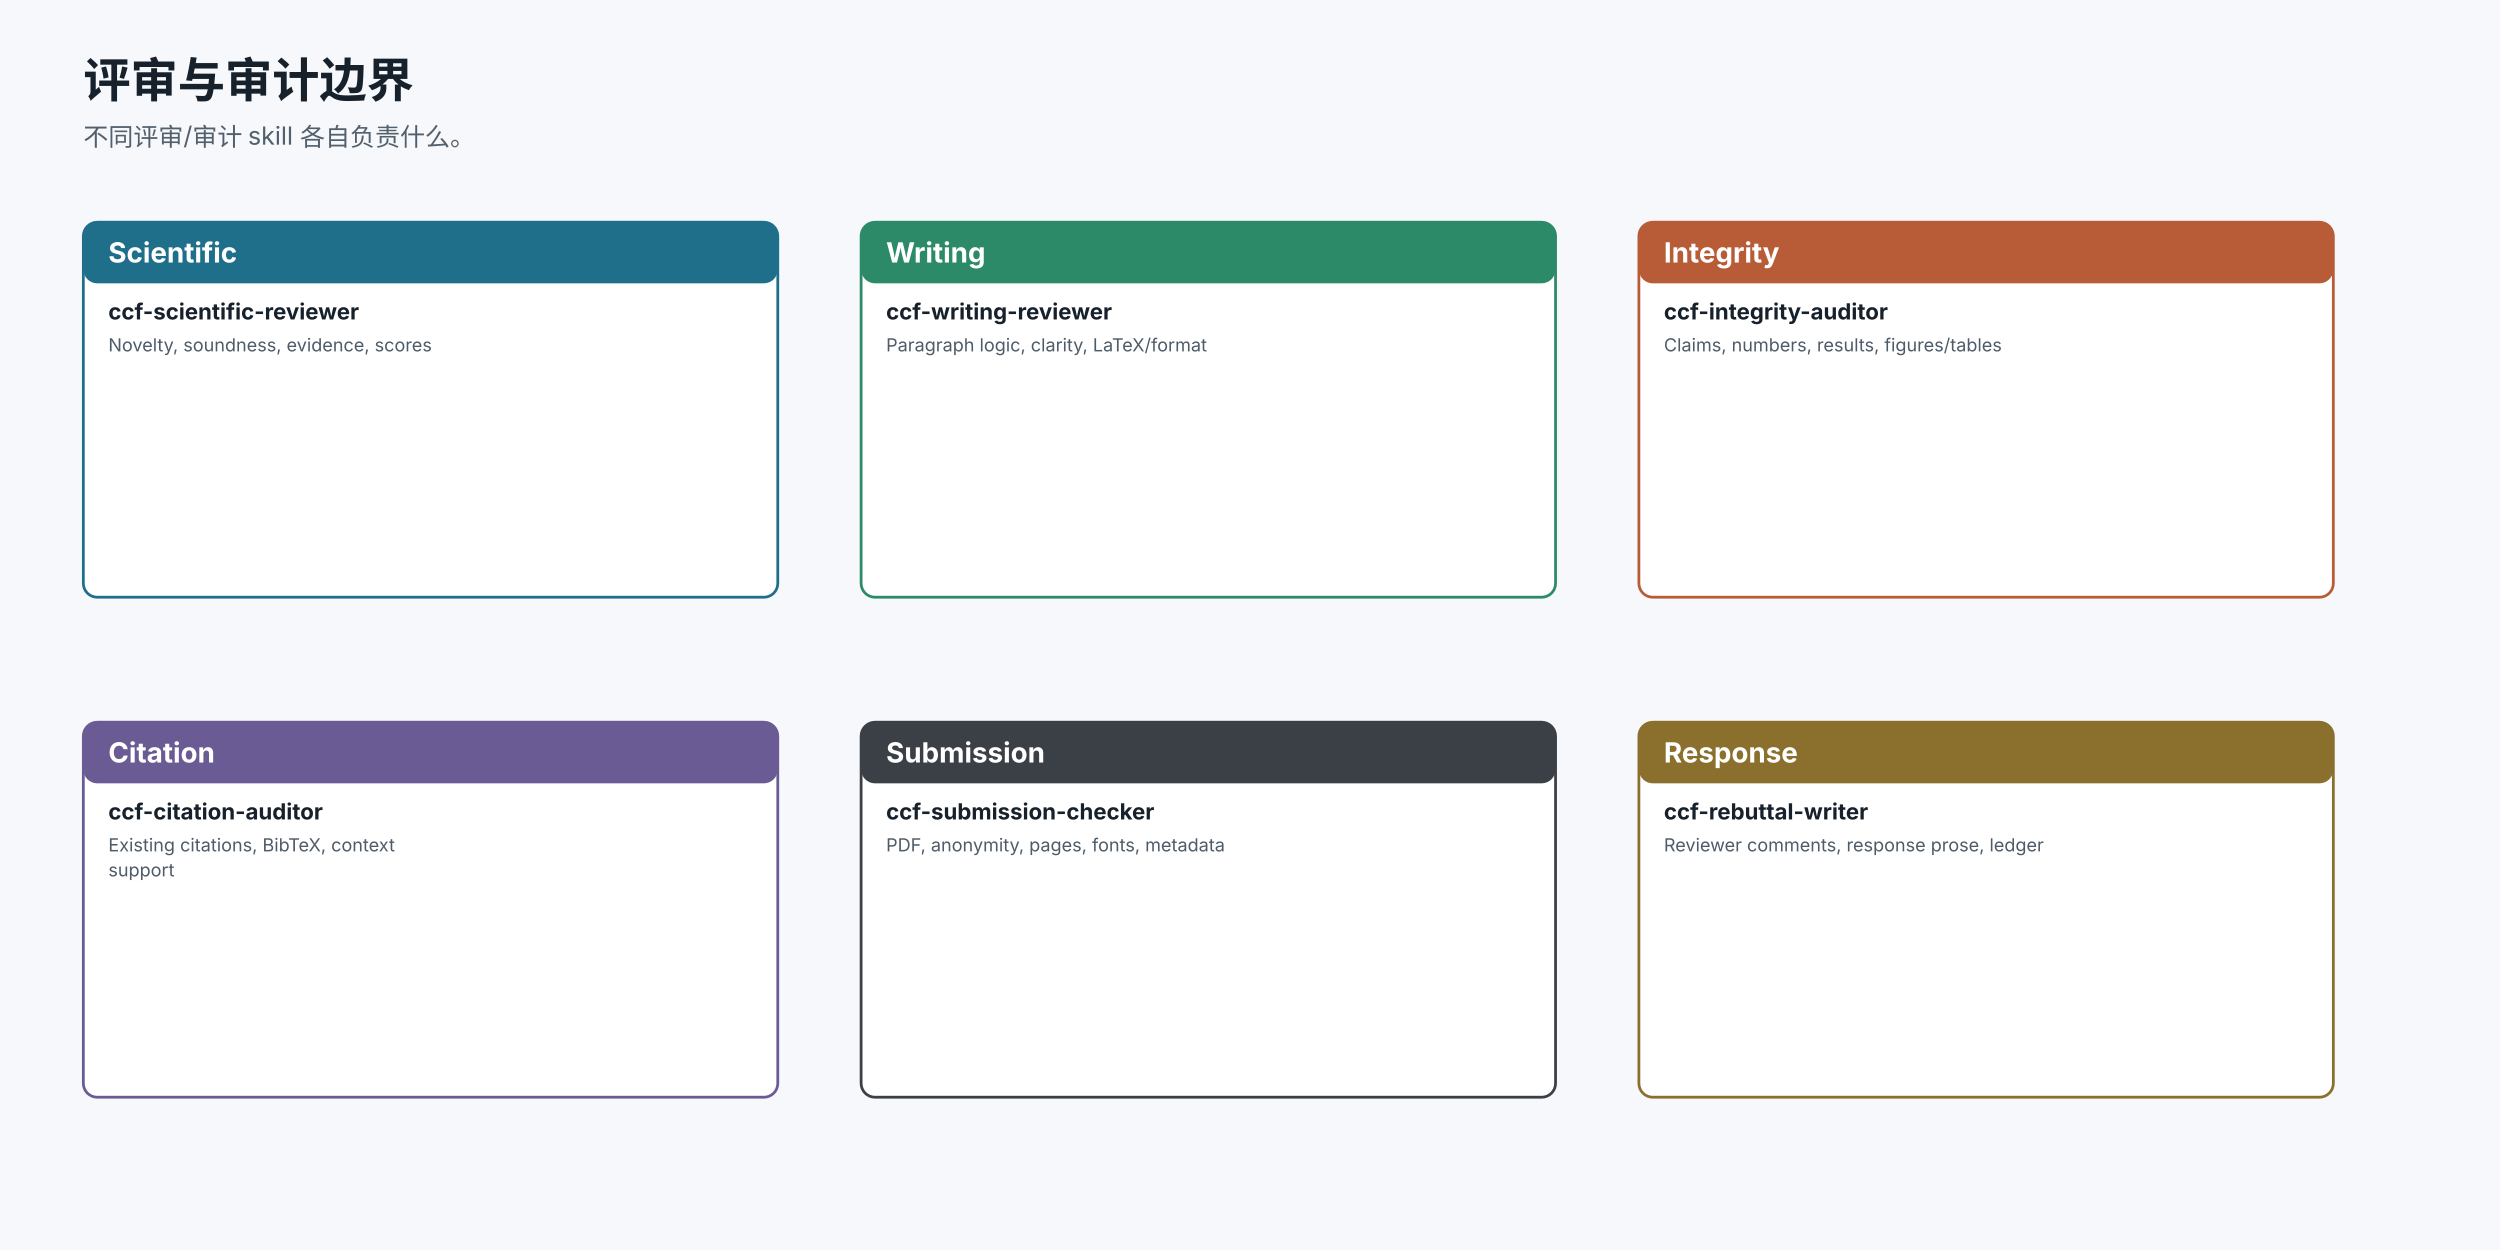
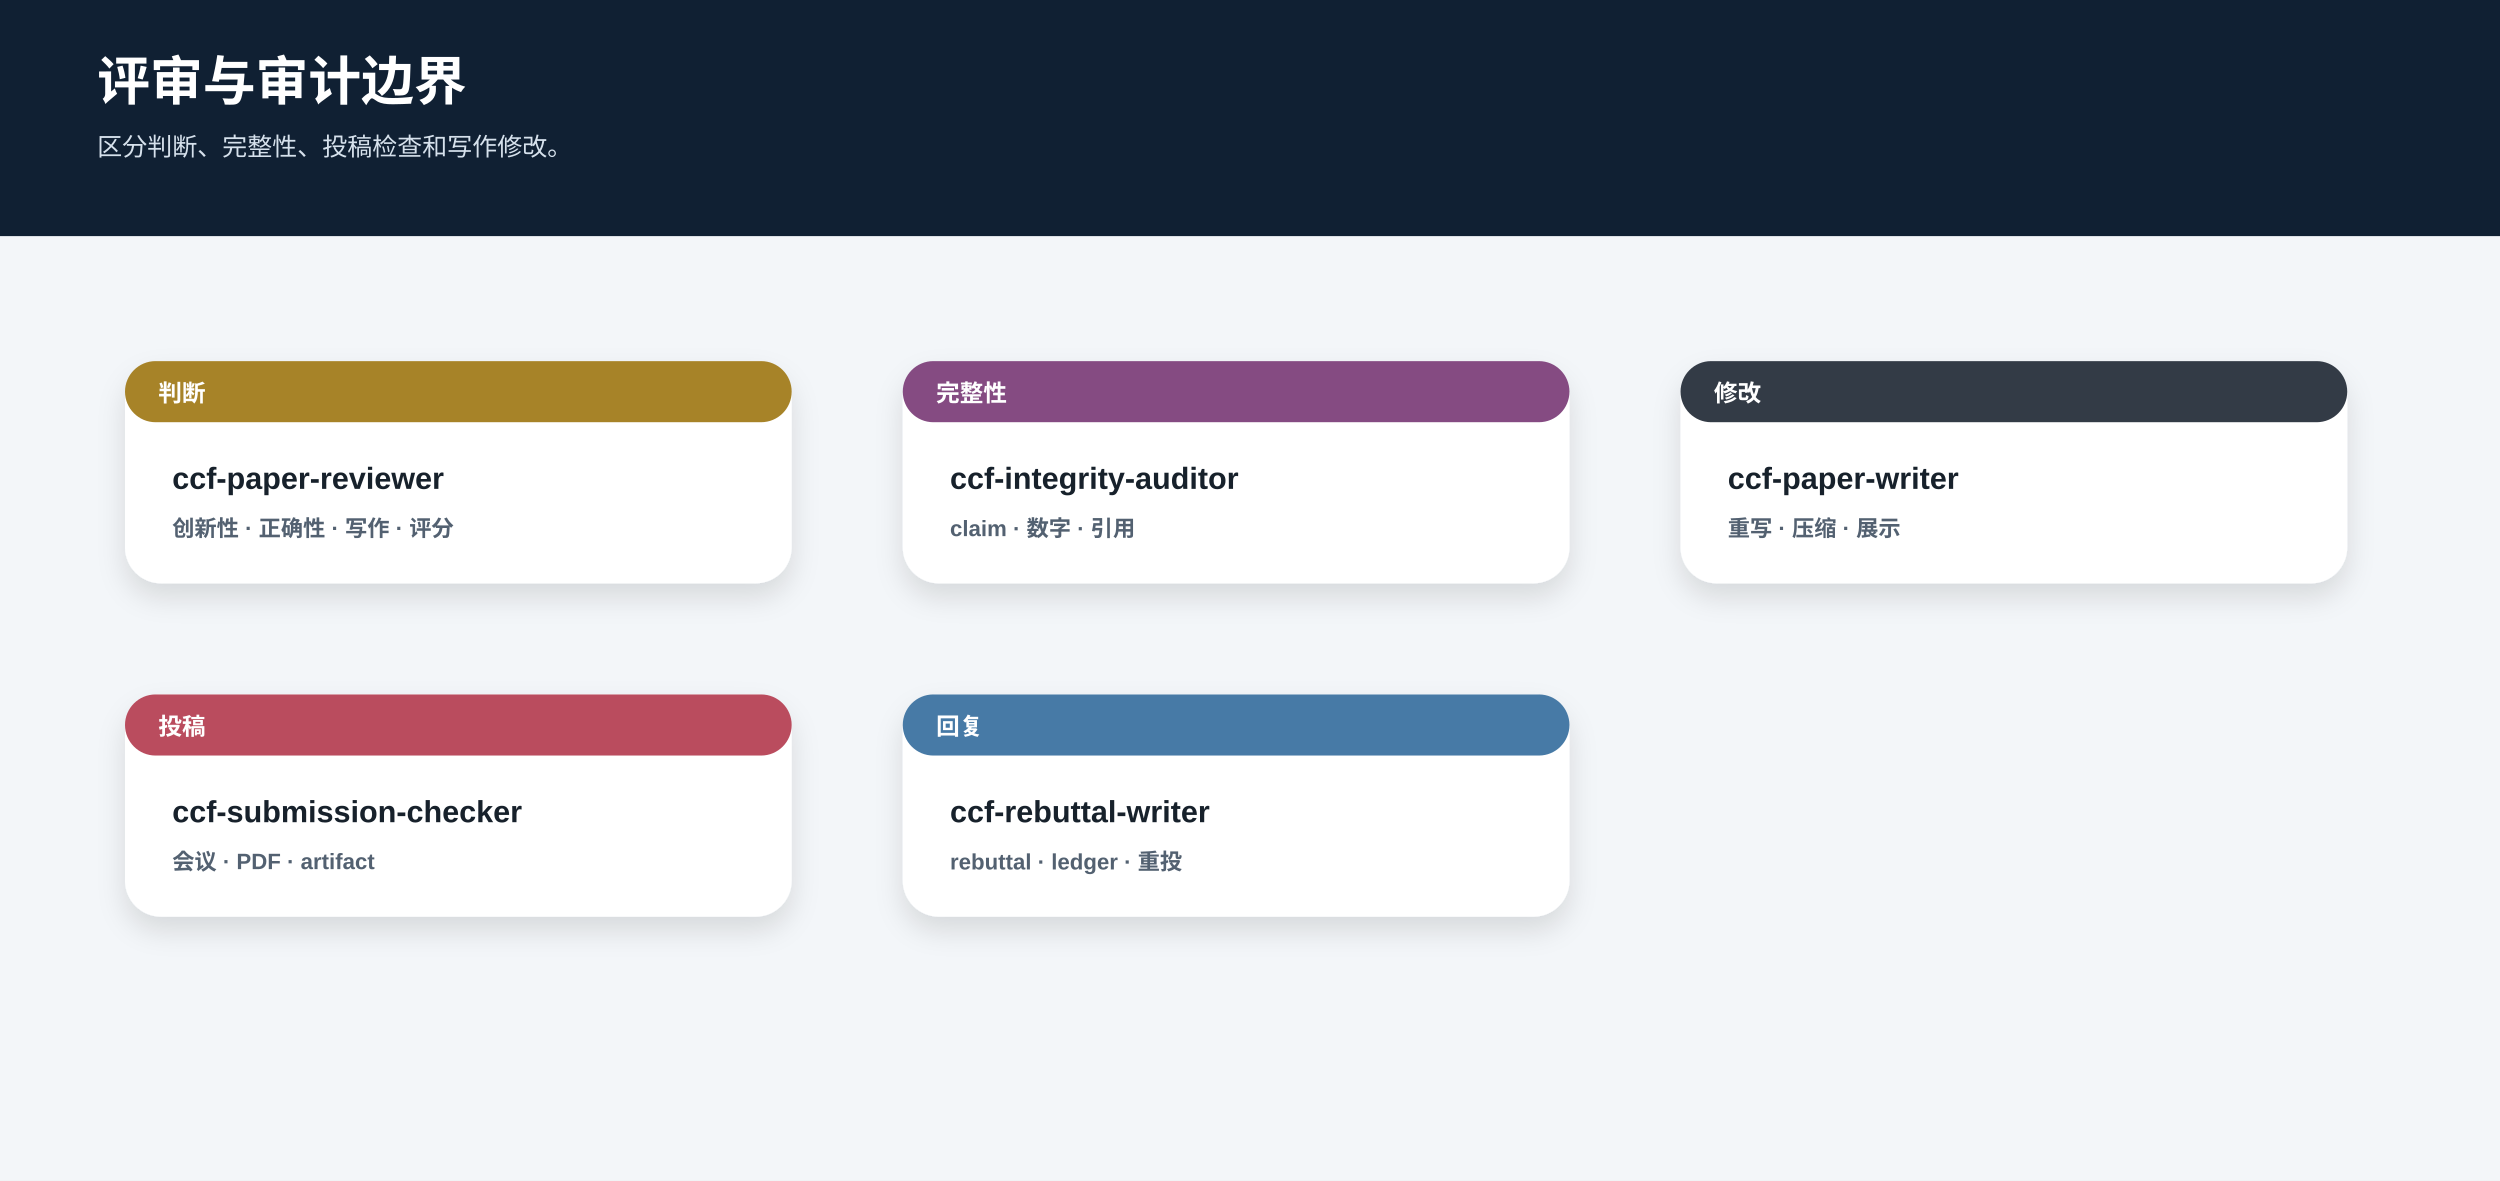
- <svg xmlns="http://www.w3.org/2000/svg" width="1800" height="900" viewBox="0 0 1800 900">
-   <rect width="1800" height="900" fill="#f6f8fb" />
-   <text x="60" y="70" font-family="Inter, Arial, sans-serif" font-size="34" font-weight="800" fill="#17212b" text-anchor="start">评审与审计边界</text>
-   <text x="60" y="105" font-family="Inter, Arial, sans-serif" font-size="18" font-weight="400" fill="#52606d" text-anchor="start">不同评审/审计 skill 各自负责什么。</text>
-   <rect x="60" y="160" width="500" height="270" rx="10" fill="#ffffff" stroke="#1F6F8B" stroke-width="2" />
-   <rect x="60" y="160" width="500" height="44" rx="10" fill="#1F6F8B" />
-   <text x="78" y="189" font-family="Inter, Arial, sans-serif" font-size="20" font-weight="700" fill="#ffffff" text-anchor="start">Scientific</text>
-   <text x="78" y="230" font-family="Inter, Arial, sans-serif" font-size="16" font-weight="700" fill="#17212b" text-anchor="start">ccf-scientific-reviewer</text>
-   <text x="78" y="253" font-family="Inter, Arial, sans-serif" font-size="13" font-weight="400" fill="#4e5b68" text-anchor="start">Novelty, soundness, evidence, scores</text>
-   <rect x="620" y="160" width="500" height="270" rx="10" fill="#ffffff" stroke="#2D8A68" stroke-width="2" />
-   <rect x="620" y="160" width="500" height="44" rx="10" fill="#2D8A68" />
-   <text x="638" y="189" font-family="Inter, Arial, sans-serif" font-size="20" font-weight="700" fill="#ffffff" text-anchor="start">Writing</text>
-   <text x="638" y="230" font-family="Inter, Arial, sans-serif" font-size="16" font-weight="700" fill="#17212b" text-anchor="start">ccf-writing-reviewer</text>
-   <text x="638" y="253" font-family="Inter, Arial, sans-serif" font-size="13" font-weight="400" fill="#4e5b68" text-anchor="start">Paragraph logic, clarity, LaTeX/format</text>
-   <rect x="1180" y="160" width="500" height="270" rx="10" fill="#ffffff" stroke="#B85C38" stroke-width="2" />
-   <rect x="1180" y="160" width="500" height="44" rx="10" fill="#B85C38" />
-   <text x="1198" y="189" font-family="Inter, Arial, sans-serif" font-size="20" font-weight="700" fill="#ffffff" text-anchor="start">Integrity</text>
-   <text x="1198" y="230" font-family="Inter, Arial, sans-serif" font-size="16" font-weight="700" fill="#17212b" text-anchor="start">ccf-integrity-auditor</text>
-   <text x="1198" y="253" font-family="Inter, Arial, sans-serif" font-size="13" font-weight="400" fill="#4e5b68" text-anchor="start">Claims, numbers, results, figures/tables</text>
-   <rect x="60" y="520" width="500" height="270" rx="10" fill="#ffffff" stroke="#6B5B95" stroke-width="2" />
-   <rect x="60" y="520" width="500" height="44" rx="10" fill="#6B5B95" />
-   <text x="78" y="549" font-family="Inter, Arial, sans-serif" font-size="20" font-weight="700" fill="#ffffff" text-anchor="start">Citation</text>
-   <text x="78" y="590" font-family="Inter, Arial, sans-serif" font-size="16" font-weight="700" fill="#17212b" text-anchor="start">ccf-citation-auditor</text>
-   <text x="78" y="613" font-family="Inter, Arial, sans-serif" font-size="13" font-weight="400" fill="#4e5b68" text-anchor="start">Existing citations, BibTeX, context</text>
-   <text x="78" y="631" font-family="Inter, Arial, sans-serif" font-size="13" font-weight="400" fill="#4e5b68" text-anchor="start">support</text>
-   <rect x="620" y="520" width="500" height="270" rx="10" fill="#ffffff" stroke="#3B3F46" stroke-width="2" />
-   <rect x="620" y="520" width="500" height="44" rx="10" fill="#3B3F46" />
-   <text x="638" y="549" font-family="Inter, Arial, sans-serif" font-size="20" font-weight="700" fill="#ffffff" text-anchor="start">Submission</text>
-   <text x="638" y="590" font-family="Inter, Arial, sans-serif" font-size="16" font-weight="700" fill="#17212b" text-anchor="start">ccf-submission-checker</text>
-   <text x="638" y="613" font-family="Inter, Arial, sans-serif" font-size="13" font-weight="400" fill="#4e5b68" text-anchor="start">PDF, anonymity, pages, fonts, metadata</text>
-   <rect x="1180" y="520" width="500" height="270" rx="10" fill="#ffffff" stroke="#8A6F2D" stroke-width="2" />
-   <rect x="1180" y="520" width="500" height="44" rx="10" fill="#8A6F2D" />
-   <text x="1198" y="549" font-family="Inter, Arial, sans-serif" font-size="20" font-weight="700" fill="#ffffff" text-anchor="start">Response</text>
-   <text x="1198" y="590" font-family="Inter, Arial, sans-serif" font-size="16" font-weight="700" fill="#17212b" text-anchor="start">ccf-rebuttal-writer</text>
-   <text x="1198" y="613" font-family="Inter, Arial, sans-serif" font-size="13" font-weight="400" fill="#4e5b68" text-anchor="start">Reviewer comments, response prose, ledger</text>
+ <svg xmlns="http://www.w3.org/2000/svg" width="1800" height="850" viewBox="0 0 1800 850">
+   <defs>
+     <filter id="shadow" x="-20%" y="-20%" width="140%" height="150%">
+       <feDropShadow dx="0" dy="10" stdDeviation="10" flood-color="#0B1826" flood-opacity="0.12" />
+     </filter>
+     <marker id="arrow" markerWidth="12" markerHeight="12" refX="10" refY="6" orient="auto">
+       <path d="M2,2 L10,6 L2,10 Z" fill="#8D9AA8" />
+     </marker>
+   </defs>
+   <style>text{font-family:Microsoft YaHei, Segoe UI, Arial, sans-serif;dominant-baseline:auto} .mono{font-family:Consolas,Menlo,monospace}</style>
+   <rect x="0" y="0" width="1800" height="850" rx="0" fill="#F3F6F9" stroke="none" stroke-width="2" />
+   <rect x="0" y="0" width="1800" height="170" rx="0" fill="#102033" stroke="none" stroke-width="2" />
+   <text x="70" y="72" font-size="38" font-weight="820" fill="#FFFFFF" text-anchor="start">评审与审计边界</text>
+   <text x="70" y="112" font-size="18" font-weight="450" fill="#D6E1EC" text-anchor="start">区分判断、完整性、投稿检查和写作修改。</text>
+   <rect x="90" y="260" width="480" height="160" rx="26" fill="#FFFFFF" stroke="none" stroke-width="2" filter="url(#shadow)" />
+   <rect x="90" y="260" width="480" height="44" rx="22" fill="#A78328" stroke="none" stroke-width="2" />
+   <text x="114" y="289" font-size="17" font-weight="820" fill="#FFFFFF" text-anchor="start">判断</text>
+   <text x="124" y="352" font-size="22" font-weight="820" fill="#17212B" text-anchor="start">ccf-paper-reviewer</text>
+   <text x="124" y="386" font-size="16" font-weight="550" fill="#536171" text-anchor="start">创新性 · 正确性 · 写作 · 评分</text>
+   <rect x="650" y="260" width="480" height="160" rx="26" fill="#FFFFFF" stroke="none" stroke-width="2" filter="url(#shadow)" />
+   <rect x="650" y="260" width="480" height="44" rx="22" fill="#854B82" stroke="none" stroke-width="2" />
+   <text x="674" y="289" font-size="17" font-weight="820" fill="#FFFFFF" text-anchor="start">完整性</text>
+   <text x="684" y="352" font-size="22" font-weight="820" fill="#17212B" text-anchor="start">ccf-integrity-auditor</text>
+   <text x="684" y="386" font-size="16" font-weight="550" fill="#536171" text-anchor="start">claim · 数字 · 引用</text>
+   <rect x="1210" y="260" width="480" height="160" rx="26" fill="#FFFFFF" stroke="none" stroke-width="2" filter="url(#shadow)" />
+   <rect x="1210" y="260" width="480" height="44" rx="22" fill="#333B46" stroke="none" stroke-width="2" />
+   <text x="1234" y="289" font-size="17" font-weight="820" fill="#FFFFFF" text-anchor="start">修改</text>
+   <text x="1244" y="352" font-size="22" font-weight="820" fill="#17212B" text-anchor="start">ccf-paper-writer</text>
+   <text x="1244" y="386" font-size="16" font-weight="550" fill="#536171" text-anchor="start">重写 · 压缩 · 展示</text>
+   <rect x="90" y="500" width="480" height="160" rx="26" fill="#FFFFFF" stroke="none" stroke-width="2" filter="url(#shadow)" />
+   <rect x="90" y="500" width="480" height="44" rx="22" fill="#BA4C5E" stroke="none" stroke-width="2" />
+   <text x="114" y="529" font-size="17" font-weight="820" fill="#FFFFFF" text-anchor="start">投稿</text>
+   <text x="124" y="592" font-size="22" font-weight="820" fill="#17212B" text-anchor="start">ccf-submission-checker</text>
+   <text x="124" y="626" font-size="16" font-weight="550" fill="#536171" text-anchor="start">会议 · PDF · artifact</text>
+   <rect x="650" y="500" width="480" height="160" rx="26" fill="#FFFFFF" stroke="none" stroke-width="2" filter="url(#shadow)" />
+   <rect x="650" y="500" width="480" height="44" rx="22" fill="#477AA6" stroke="none" stroke-width="2" />
+   <text x="674" y="529" font-size="17" font-weight="820" fill="#FFFFFF" text-anchor="start">回复</text>
+   <text x="684" y="592" font-size="22" font-weight="820" fill="#17212B" text-anchor="start">ccf-rebuttal-writer</text>
+   <text x="684" y="626" font-size="16" font-weight="550" fill="#536171" text-anchor="start">rebuttal · ledger · 重投</text>
</svg>
